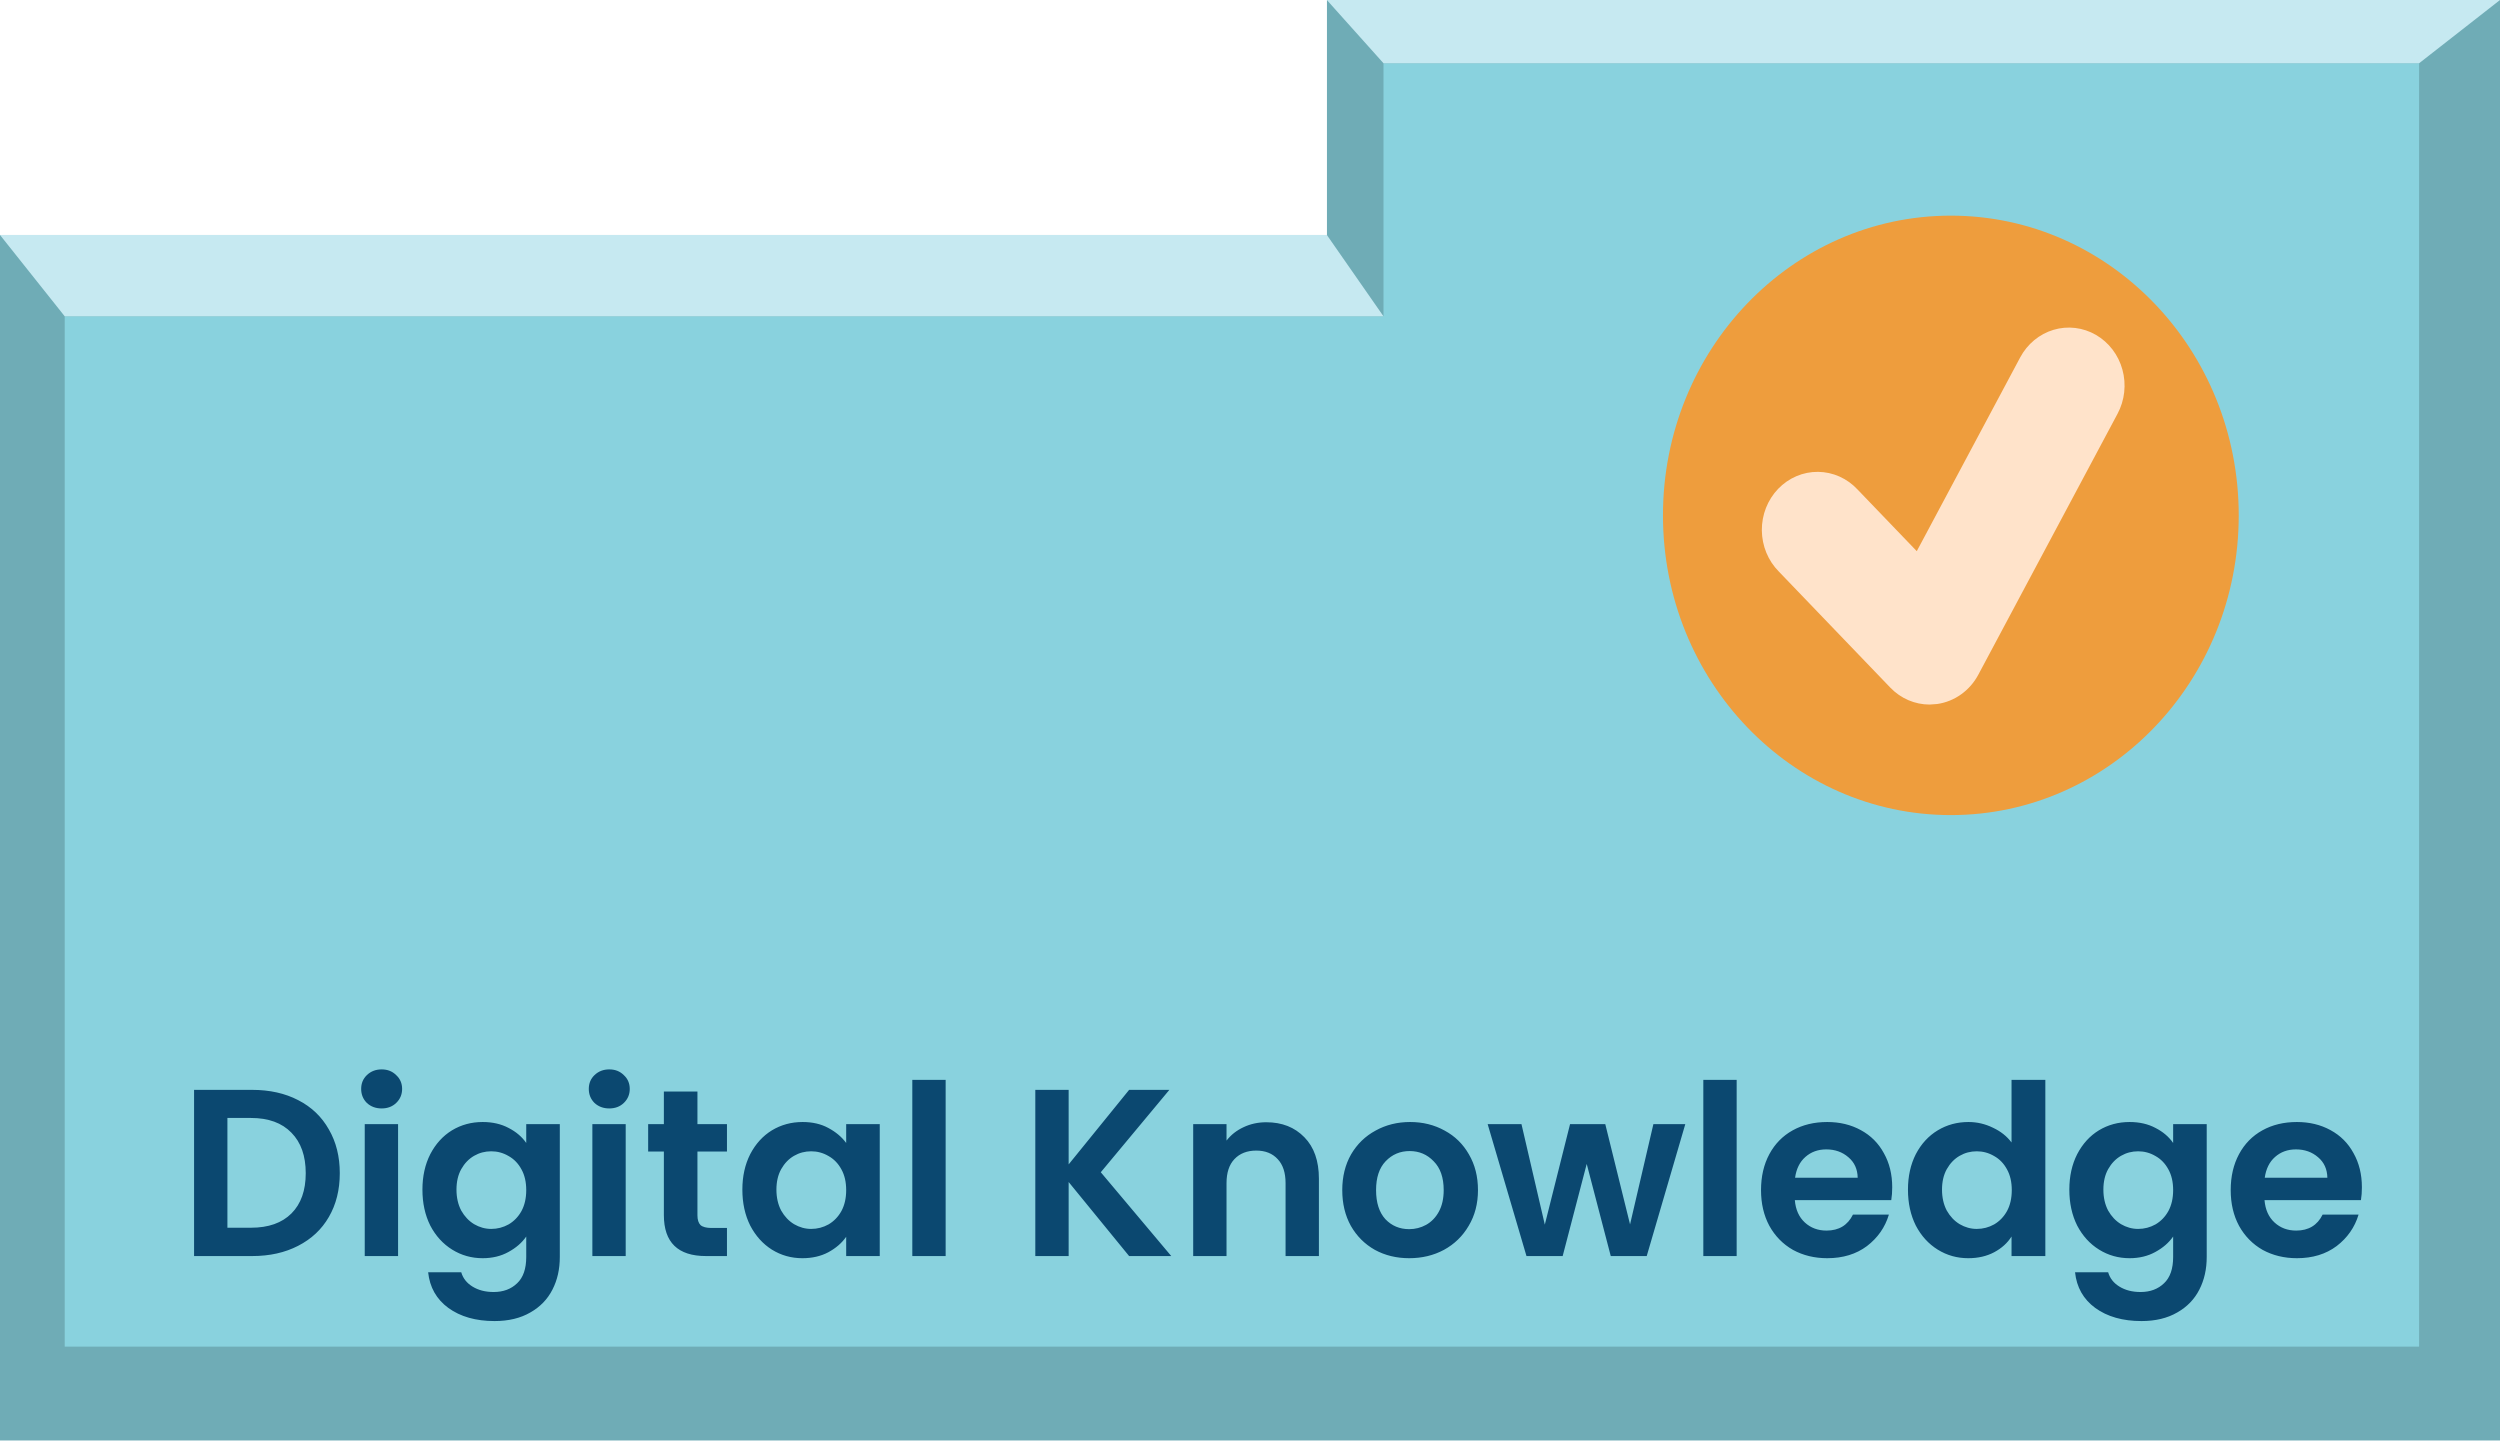
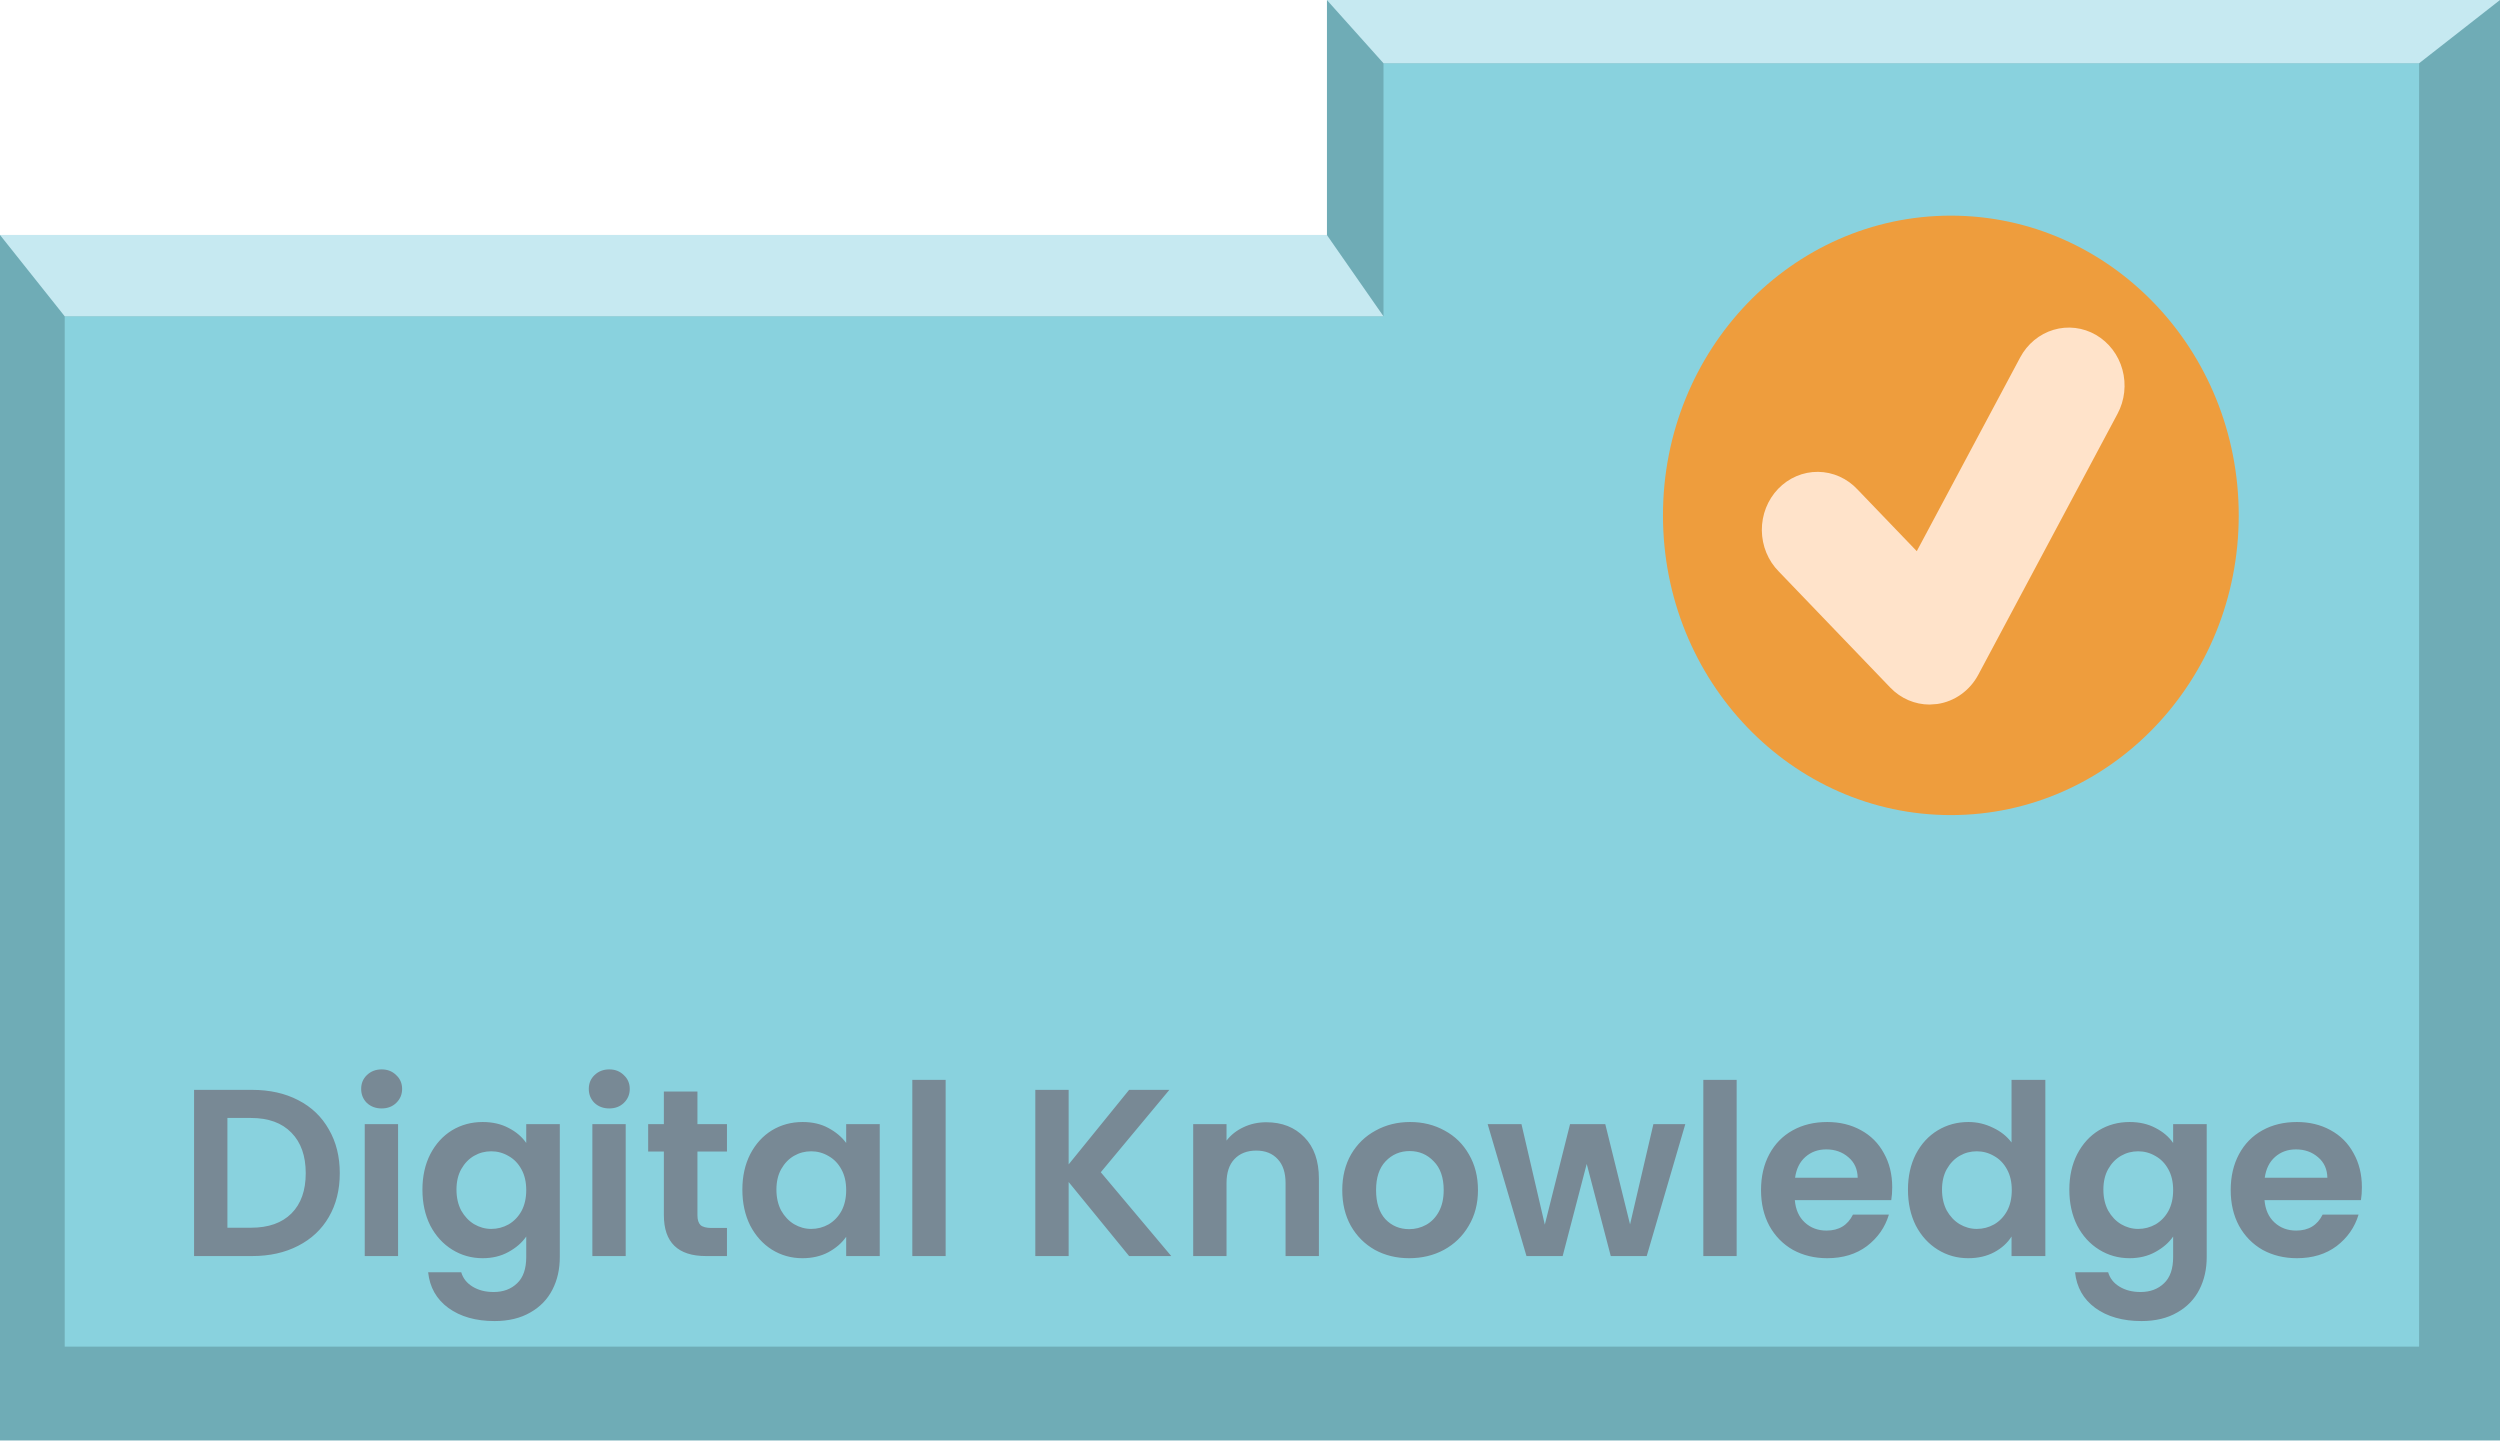
<svg xmlns="http://www.w3.org/2000/svg" width="210" height="121" viewBox="0 0 210 121" fill="none">
  <path d="M0 121H210V0H111.464V19.738H0V121Z" fill="#6FACB6" />
  <path d="M203.204 113.117V27.002V5.314H116.214V15.708V26.571H60.825H5.437L5.437 69.844V113.117H103.641H128.447H153.252H203.204Z" fill="#89D2DE" />
  <path d="M5.437 26.571L0 19.738H111.456L116.214 26.571H5.437Z" fill="#C6E9F1" />
  <path d="M116.214 5.314L111.456 0H210L203.204 5.314H116.214Z" fill="#C6E9F1" />
-   <path d="M21.182 91.549C22.648 91.549 23.935 91.835 25.042 92.409C26.162 92.982 27.022 93.802 27.622 94.869C28.235 95.922 28.542 97.149 28.542 98.549C28.542 99.949 28.235 101.175 27.622 102.229C27.022 103.269 26.162 104.075 25.042 104.649C23.935 105.222 22.648 105.509 21.182 105.509H16.302V91.549H21.182ZM21.082 103.129C22.549 103.129 23.682 102.729 24.482 101.929C25.282 101.129 25.682 100.002 25.682 98.549C25.682 97.096 25.282 95.962 24.482 95.149C23.682 94.322 22.549 93.909 21.082 93.909H19.102V103.129H21.082ZM32.058 93.109C31.564 93.109 31.151 92.956 30.818 92.649C30.498 92.329 30.338 91.936 30.338 91.469C30.338 91.002 30.498 90.615 30.818 90.309C31.151 89.989 31.564 89.829 32.058 89.829C32.551 89.829 32.958 89.989 33.278 90.309C33.611 90.615 33.778 91.002 33.778 91.469C33.778 91.936 33.611 92.329 33.278 92.649C32.958 92.956 32.551 93.109 32.058 93.109ZM33.438 94.429V105.509H30.638V94.429H33.438ZM40.544 94.249C41.371 94.249 42.097 94.415 42.724 94.749C43.351 95.069 43.844 95.489 44.204 96.009V94.429H47.024V105.589C47.024 106.615 46.818 107.529 46.404 108.329C45.991 109.142 45.371 109.782 44.544 110.249C43.718 110.729 42.718 110.969 41.544 110.969C39.971 110.969 38.678 110.602 37.664 109.869C36.664 109.135 36.097 108.135 35.964 106.869H38.744C38.891 107.375 39.204 107.775 39.684 108.069C40.178 108.375 40.771 108.529 41.464 108.529C42.278 108.529 42.938 108.282 43.444 107.789C43.951 107.309 44.204 106.575 44.204 105.589V103.869C43.844 104.389 43.344 104.822 42.704 105.169C42.078 105.515 41.358 105.689 40.544 105.689C39.611 105.689 38.758 105.449 37.984 104.969C37.211 104.489 36.597 103.815 36.144 102.949C35.704 102.069 35.484 101.062 35.484 99.929C35.484 98.809 35.704 97.816 36.144 96.949C36.597 96.082 37.204 95.415 37.964 94.949C38.737 94.482 39.597 94.249 40.544 94.249ZM44.204 99.969C44.204 99.289 44.071 98.709 43.804 98.229C43.538 97.736 43.178 97.362 42.724 97.109C42.271 96.842 41.784 96.709 41.264 96.709C40.744 96.709 40.264 96.835 39.824 97.089C39.384 97.342 39.024 97.716 38.744 98.209C38.477 98.689 38.344 99.262 38.344 99.929C38.344 100.595 38.477 101.182 38.744 101.689C39.024 102.182 39.384 102.562 39.824 102.829C40.278 103.095 40.758 103.229 41.264 103.229C41.784 103.229 42.271 103.102 42.724 102.849C43.178 102.582 43.538 102.209 43.804 101.729C44.071 101.235 44.204 100.649 44.204 99.969ZM51.179 93.109C50.686 93.109 50.272 92.956 49.939 92.649C49.619 92.329 49.459 91.936 49.459 91.469C49.459 91.002 49.619 90.615 49.939 90.309C50.272 89.989 50.686 89.829 51.179 89.829C51.672 89.829 52.079 89.989 52.399 90.309C52.732 90.615 52.899 91.002 52.899 91.469C52.899 91.936 52.732 92.329 52.399 92.649C52.079 92.956 51.672 93.109 51.179 93.109ZM52.559 94.429V105.509H49.759V94.429H52.559ZM58.585 96.729V102.089C58.585 102.462 58.672 102.735 58.845 102.909C59.032 103.069 59.339 103.149 59.765 103.149H61.065V105.509H59.305C56.945 105.509 55.765 104.362 55.765 102.069V96.729H54.445V94.429H55.765V91.689H58.585V94.429H61.065V96.729H58.585ZM62.359 99.929C62.359 98.809 62.579 97.816 63.019 96.949C63.472 96.082 64.079 95.415 64.839 94.949C65.612 94.482 66.472 94.249 67.419 94.249C68.246 94.249 68.966 94.415 69.579 94.749C70.206 95.082 70.706 95.502 71.079 96.009V94.429H73.899V105.509H71.079V103.889C70.719 104.409 70.219 104.842 69.579 105.189C68.953 105.522 68.226 105.689 67.399 105.689C66.466 105.689 65.612 105.449 64.839 104.969C64.079 104.489 63.472 103.815 63.019 102.949C62.579 102.069 62.359 101.062 62.359 99.929ZM71.079 99.969C71.079 99.289 70.946 98.709 70.679 98.229C70.412 97.736 70.052 97.362 69.599 97.109C69.146 96.842 68.659 96.709 68.139 96.709C67.619 96.709 67.139 96.835 66.699 97.089C66.259 97.342 65.899 97.716 65.619 98.209C65.353 98.689 65.219 99.262 65.219 99.929C65.219 100.595 65.353 101.182 65.619 101.689C65.899 102.182 66.259 102.562 66.699 102.829C67.153 103.095 67.632 103.229 68.139 103.229C68.659 103.229 69.146 103.102 69.599 102.849C70.052 102.582 70.412 102.209 70.679 101.729C70.946 101.235 71.079 100.649 71.079 99.969ZM79.434 90.709V105.509H76.634V90.709H79.434ZM94.846 105.509L89.766 99.289V105.509H86.966V91.549H89.766V97.809L94.846 91.549H98.226L92.466 98.469L98.386 105.509H94.846ZM106.368 94.269C107.688 94.269 108.754 94.689 109.568 95.529C110.381 96.356 110.788 97.516 110.788 99.009V105.509H107.988V99.389C107.988 98.509 107.768 97.835 107.328 97.369C106.888 96.889 106.288 96.649 105.528 96.649C104.754 96.649 104.141 96.889 103.688 97.369C103.248 97.835 103.028 98.509 103.028 99.389V105.509H100.228V94.429H103.028V95.809C103.401 95.329 103.874 94.956 104.448 94.689C105.034 94.409 105.674 94.269 106.368 94.269ZM118.37 105.689C117.304 105.689 116.344 105.455 115.49 104.989C114.637 104.509 113.964 103.835 113.47 102.969C112.99 102.102 112.75 101.102 112.75 99.969C112.75 98.835 112.997 97.835 113.49 96.969C113.997 96.102 114.684 95.436 115.55 94.969C116.417 94.489 117.384 94.249 118.45 94.249C119.517 94.249 120.484 94.489 121.35 94.969C122.217 95.436 122.897 96.102 123.39 96.969C123.897 97.835 124.15 98.835 124.15 99.969C124.15 101.102 123.89 102.102 123.37 102.969C122.864 103.835 122.17 104.509 121.29 104.989C120.424 105.455 119.45 105.689 118.37 105.689ZM118.37 103.249C118.877 103.249 119.35 103.129 119.79 102.889C120.244 102.635 120.604 102.262 120.87 101.769C121.137 101.275 121.27 100.675 121.27 99.969C121.27 98.915 120.99 98.109 120.43 97.549C119.884 96.975 119.21 96.689 118.41 96.689C117.61 96.689 116.937 96.975 116.39 97.549C115.857 98.109 115.59 98.915 115.59 99.969C115.59 101.022 115.85 101.835 116.37 102.409C116.904 102.969 117.57 103.249 118.37 103.249ZM141.564 94.429L138.324 105.509H135.304L133.284 97.769L131.264 105.509H128.224L124.964 94.429H127.804L129.764 102.869L131.884 94.429H134.844L136.924 102.849L138.884 94.429H141.564ZM145.879 90.709V105.509H143.079V90.709H145.879ZM158.946 99.729C158.946 100.129 158.919 100.489 158.866 100.809H150.766C150.832 101.609 151.112 102.235 151.606 102.689C152.099 103.142 152.706 103.369 153.426 103.369C154.466 103.369 155.206 102.922 155.646 102.029H158.666C158.346 103.095 157.732 103.975 156.826 104.669C155.919 105.349 154.806 105.689 153.486 105.689C152.419 105.689 151.459 105.455 150.606 104.989C149.766 104.509 149.106 103.835 148.626 102.969C148.159 102.102 147.926 101.102 147.926 99.969C147.926 98.822 148.159 97.816 148.626 96.949C149.092 96.082 149.746 95.415 150.586 94.949C151.426 94.482 152.392 94.249 153.486 94.249C154.539 94.249 155.479 94.475 156.306 94.929C157.146 95.382 157.792 96.029 158.246 96.869C158.712 97.695 158.946 98.649 158.946 99.729ZM156.046 98.929C156.032 98.209 155.772 97.635 155.266 97.209C154.759 96.769 154.139 96.549 153.406 96.549C152.712 96.549 152.126 96.762 151.646 97.189C151.179 97.602 150.892 98.182 150.786 98.929H156.046ZM160.269 99.929C160.269 98.809 160.489 97.816 160.929 96.949C161.383 96.082 161.996 95.415 162.769 94.949C163.543 94.482 164.403 94.249 165.349 94.249C166.069 94.249 166.756 94.409 167.409 94.729C168.063 95.035 168.583 95.449 168.969 95.969V90.709H171.809V105.509H168.969V103.869C168.623 104.415 168.136 104.855 167.509 105.189C166.883 105.522 166.156 105.689 165.329 105.689C164.396 105.689 163.543 105.449 162.769 104.969C161.996 104.489 161.383 103.815 160.929 102.949C160.489 102.069 160.269 101.062 160.269 99.929ZM168.989 99.969C168.989 99.289 168.856 98.709 168.589 98.229C168.323 97.736 167.963 97.362 167.509 97.109C167.056 96.842 166.569 96.709 166.049 96.709C165.529 96.709 165.049 96.835 164.609 97.089C164.169 97.342 163.809 97.716 163.529 98.209C163.263 98.689 163.129 99.262 163.129 99.929C163.129 100.595 163.263 101.182 163.529 101.689C163.809 102.182 164.169 102.562 164.609 102.829C165.063 103.095 165.543 103.229 166.049 103.229C166.569 103.229 167.056 103.102 167.509 102.849C167.963 102.582 168.323 102.209 168.589 101.729C168.856 101.235 168.989 100.649 168.989 99.969ZM178.884 94.249C179.711 94.249 180.437 94.415 181.064 94.749C181.691 95.069 182.184 95.489 182.544 96.009V94.429H185.364V105.589C185.364 106.615 185.157 107.529 184.744 108.329C184.331 109.142 183.711 109.782 182.884 110.249C182.057 110.729 181.057 110.969 179.884 110.969C178.311 110.969 177.017 110.602 176.004 109.869C175.004 109.135 174.437 108.135 174.304 106.869H177.084C177.231 107.375 177.544 107.775 178.024 108.069C178.517 108.375 179.111 108.529 179.804 108.529C180.617 108.529 181.277 108.282 181.784 107.789C182.291 107.309 182.544 106.575 182.544 105.589V103.869C182.184 104.389 181.684 104.822 181.044 105.169C180.417 105.515 179.697 105.689 178.884 105.689C177.951 105.689 177.097 105.449 176.324 104.969C175.551 104.489 174.937 103.815 174.484 102.949C174.044 102.069 173.824 101.062 173.824 99.929C173.824 98.809 174.044 97.816 174.484 96.949C174.937 96.082 175.544 95.415 176.304 94.949C177.077 94.482 177.937 94.249 178.884 94.249ZM182.544 99.969C182.544 99.289 182.411 98.709 182.144 98.229C181.877 97.736 181.517 97.362 181.064 97.109C180.611 96.842 180.124 96.709 179.604 96.709C179.084 96.709 178.604 96.835 178.164 97.089C177.724 97.342 177.364 97.716 177.084 98.209C176.817 98.689 176.684 99.262 176.684 99.929C176.684 100.595 176.817 101.182 177.084 101.689C177.364 102.182 177.724 102.562 178.164 102.829C178.617 103.095 179.097 103.229 179.604 103.229C180.124 103.229 180.611 103.102 181.064 102.849C181.517 102.582 181.877 102.209 182.144 101.729C182.411 101.235 182.544 100.649 182.544 99.969ZM198.399 99.729C198.399 100.129 198.372 100.489 198.319 100.809H190.219C190.285 101.609 190.565 102.235 191.059 102.689C191.552 103.142 192.159 103.369 192.879 103.369C193.919 103.369 194.659 102.922 195.099 102.029H198.119C197.799 103.095 197.185 103.975 196.279 104.669C195.372 105.349 194.259 105.689 192.939 105.689C191.872 105.689 190.912 105.455 190.059 104.989C189.219 104.509 188.559 103.835 188.079 102.969C187.612 102.102 187.379 101.102 187.379 99.969C187.379 98.822 187.612 97.816 188.079 96.949C188.545 96.082 189.199 95.415 190.039 94.949C190.879 94.482 191.845 94.249 192.939 94.249C193.992 94.249 194.932 94.475 195.759 94.929C196.599 95.382 197.245 96.029 197.699 96.869C198.165 97.695 198.399 98.649 198.399 99.729ZM195.499 98.929C195.485 98.209 195.225 97.635 194.719 97.209C194.212 96.769 193.592 96.549 192.859 96.549C192.165 96.549 191.579 96.762 191.099 97.189C190.632 97.602 190.345 98.182 190.239 98.929H195.499Z" fill="#0B4870" />
+   <path d="M21.182 91.549C22.648 91.549 23.935 91.835 25.042 92.409C26.162 92.982 27.022 93.802 27.622 94.869C28.235 95.922 28.542 97.149 28.542 98.549C28.542 99.949 28.235 101.175 27.622 102.229C27.022 103.269 26.162 104.075 25.042 104.649C23.935 105.222 22.648 105.509 21.182 105.509H16.302V91.549H21.182ZM21.082 103.129C22.549 103.129 23.682 102.729 24.482 101.929C25.282 101.129 25.682 100.002 25.682 98.549C25.682 97.096 25.282 95.962 24.482 95.149C23.682 94.322 22.549 93.909 21.082 93.909H19.102V103.129H21.082ZM32.058 93.109C31.564 93.109 31.151 92.956 30.818 92.649C30.498 92.329 30.338 91.936 30.338 91.469C30.338 91.002 30.498 90.615 30.818 90.309C31.151 89.989 31.564 89.829 32.058 89.829C32.551 89.829 32.958 89.989 33.278 90.309C33.611 90.615 33.778 91.002 33.778 91.469C33.778 91.936 33.611 92.329 33.278 92.649C32.958 92.956 32.551 93.109 32.058 93.109ZM33.438 94.429V105.509H30.638V94.429H33.438ZM40.544 94.249C41.371 94.249 42.097 94.415 42.724 94.749C43.351 95.069 43.844 95.489 44.204 96.009V94.429H47.024V105.589C47.024 106.615 46.818 107.529 46.404 108.329C45.991 109.142 45.371 109.782 44.544 110.249C43.718 110.729 42.718 110.969 41.544 110.969C39.971 110.969 38.678 110.602 37.664 109.869C36.664 109.135 36.097 108.135 35.964 106.869H38.744C38.891 107.375 39.204 107.775 39.684 108.069C40.178 108.375 40.771 108.529 41.464 108.529C42.278 108.529 42.938 108.282 43.444 107.789C43.951 107.309 44.204 106.575 44.204 105.589V103.869C43.844 104.389 43.344 104.822 42.704 105.169C42.078 105.515 41.358 105.689 40.544 105.689C39.611 105.689 38.758 105.449 37.984 104.969C37.211 104.489 36.597 103.815 36.144 102.949C35.704 102.069 35.484 101.062 35.484 99.929C35.484 98.809 35.704 97.816 36.144 96.949C36.597 96.082 37.204 95.415 37.964 94.949C38.737 94.482 39.597 94.249 40.544 94.249ZM44.204 99.969C44.204 99.289 44.071 98.709 43.804 98.229C43.538 97.736 43.178 97.362 42.724 97.109C42.271 96.842 41.784 96.709 41.264 96.709C40.744 96.709 40.264 96.835 39.824 97.089C39.384 97.342 39.024 97.716 38.744 98.209C38.477 98.689 38.344 99.262 38.344 99.929C38.344 100.595 38.477 101.182 38.744 101.689C39.024 102.182 39.384 102.562 39.824 102.829C40.278 103.095 40.758 103.229 41.264 103.229C41.784 103.229 42.271 103.102 42.724 102.849C43.178 102.582 43.538 102.209 43.804 101.729C44.071 101.235 44.204 100.649 44.204 99.969ZM51.179 93.109C50.686 93.109 50.272 92.956 49.939 92.649C49.619 92.329 49.459 91.936 49.459 91.469C49.459 91.002 49.619 90.615 49.939 90.309C50.272 89.989 50.686 89.829 51.179 89.829C51.672 89.829 52.079 89.989 52.399 90.309C52.732 90.615 52.899 91.002 52.899 91.469C52.899 91.936 52.732 92.329 52.399 92.649C52.079 92.956 51.672 93.109 51.179 93.109ZM52.559 94.429V105.509H49.759V94.429H52.559ZM58.585 96.729V102.089C58.585 102.462 58.672 102.735 58.845 102.909C59.032 103.069 59.339 103.149 59.765 103.149H61.065V105.509H59.305C56.945 105.509 55.765 104.362 55.765 102.069V96.729H54.445V94.429H55.765V91.689H58.585V94.429H61.065V96.729H58.585ZM62.359 99.929C62.359 98.809 62.579 97.816 63.019 96.949C63.472 96.082 64.079 95.415 64.839 94.949C65.612 94.482 66.472 94.249 67.419 94.249C68.246 94.249 68.966 94.415 69.579 94.749C70.206 95.082 70.706 95.502 71.079 96.009V94.429H73.899V105.509H71.079V103.889C70.719 104.409 70.219 104.842 69.579 105.189C68.953 105.522 68.226 105.689 67.399 105.689C66.466 105.689 65.612 105.449 64.839 104.969C64.079 104.489 63.472 103.815 63.019 102.949C62.579 102.069 62.359 101.062 62.359 99.929ZM71.079 99.969C71.079 99.289 70.946 98.709 70.679 98.229C70.412 97.736 70.052 97.362 69.599 97.109C69.146 96.842 68.659 96.709 68.139 96.709C67.619 96.709 67.139 96.835 66.699 97.089C66.259 97.342 65.899 97.716 65.619 98.209C65.353 98.689 65.219 99.262 65.219 99.929C65.219 100.595 65.353 101.182 65.619 101.689C65.899 102.182 66.259 102.562 66.699 102.829C67.153 103.095 67.632 103.229 68.139 103.229C68.659 103.229 69.146 103.102 69.599 102.849C70.052 102.582 70.412 102.209 70.679 101.729C70.946 101.235 71.079 100.649 71.079 99.969ZM79.434 90.709V105.509H76.634V90.709H79.434ZM94.846 105.509L89.766 99.289V105.509H86.966V91.549H89.766V97.809L94.846 91.549H98.226L92.466 98.469L98.386 105.509H94.846ZM106.368 94.269C107.688 94.269 108.754 94.689 109.568 95.529C110.381 96.356 110.788 97.516 110.788 99.009V105.509H107.988V99.389C107.988 98.509 107.768 97.835 107.328 97.369C106.888 96.889 106.288 96.649 105.528 96.649C104.754 96.649 104.141 96.889 103.688 97.369C103.248 97.835 103.028 98.509 103.028 99.389V105.509H100.228V94.429H103.028V95.809C103.401 95.329 103.874 94.956 104.448 94.689C105.034 94.409 105.674 94.269 106.368 94.269ZM118.37 105.689C117.304 105.689 116.344 105.455 115.49 104.989C114.637 104.509 113.964 103.835 113.47 102.969C112.99 102.102 112.75 101.102 112.75 99.969C112.75 98.835 112.997 97.835 113.49 96.969C113.997 96.102 114.684 95.436 115.55 94.969C116.417 94.489 117.384 94.249 118.45 94.249C119.517 94.249 120.484 94.489 121.35 94.969C122.217 95.436 122.897 96.102 123.39 96.969C123.897 97.835 124.15 98.835 124.15 99.969C124.15 101.102 123.89 102.102 123.37 102.969C122.864 103.835 122.17 104.509 121.29 104.989C120.424 105.455 119.45 105.689 118.37 105.689ZM118.37 103.249C118.877 103.249 119.35 103.129 119.79 102.889C120.244 102.635 120.604 102.262 120.87 101.769C121.137 101.275 121.27 100.675 121.27 99.969C121.27 98.915 120.99 98.109 120.43 97.549C119.884 96.975 119.21 96.689 118.41 96.689C117.61 96.689 116.937 96.975 116.39 97.549C115.857 98.109 115.59 98.915 115.59 99.969C115.59 101.022 115.85 101.835 116.37 102.409C116.904 102.969 117.57 103.249 118.37 103.249ZM141.564 94.429L138.324 105.509H135.304L133.284 97.769L131.264 105.509H128.224L124.964 94.429H127.804L129.764 102.869L131.884 94.429H134.844L136.924 102.849L138.884 94.429H141.564ZM145.879 90.709V105.509H143.079V90.709H145.879ZM158.946 99.729C158.946 100.129 158.919 100.489 158.866 100.809H150.766C150.832 101.609 151.112 102.235 151.606 102.689C152.099 103.142 152.706 103.369 153.426 103.369C154.466 103.369 155.206 102.922 155.646 102.029H158.666C158.346 103.095 157.732 103.975 156.826 104.669C155.919 105.349 154.806 105.689 153.486 105.689C152.419 105.689 151.459 105.455 150.606 104.989C149.766 104.509 149.106 103.835 148.626 102.969C148.159 102.102 147.926 101.102 147.926 99.969C147.926 98.822 148.159 97.816 148.626 96.949C149.092 96.082 149.746 95.415 150.586 94.949C151.426 94.482 152.392 94.249 153.486 94.249C154.539 94.249 155.479 94.475 156.306 94.929C157.146 95.382 157.792 96.029 158.246 96.869C158.712 97.695 158.946 98.649 158.946 99.729ZM156.046 98.929C156.032 98.209 155.772 97.635 155.266 97.209C154.759 96.769 154.139 96.549 153.406 96.549C152.712 96.549 152.126 96.762 151.646 97.189C151.179 97.602 150.892 98.182 150.786 98.929H156.046ZM160.269 99.929C160.269 98.809 160.489 97.816 160.929 96.949C161.383 96.082 161.996 95.415 162.769 94.949C163.543 94.482 164.403 94.249 165.349 94.249C166.069 94.249 166.756 94.409 167.409 94.729C168.063 95.035 168.583 95.449 168.969 95.969V90.709H171.809V105.509H168.969V103.869C168.623 104.415 168.136 104.855 167.509 105.189C166.883 105.522 166.156 105.689 165.329 105.689C164.396 105.689 163.543 105.449 162.769 104.969C161.996 104.489 161.383 103.815 160.929 102.949C160.489 102.069 160.269 101.062 160.269 99.929ZM168.989 99.969C168.989 99.289 168.856 98.709 168.589 98.229C168.323 97.736 167.963 97.362 167.509 97.109C167.056 96.842 166.569 96.709 166.049 96.709C165.529 96.709 165.049 96.835 164.609 97.089C164.169 97.342 163.809 97.716 163.529 98.209C163.263 98.689 163.129 99.262 163.129 99.929C163.129 100.595 163.263 101.182 163.529 101.689C163.809 102.182 164.169 102.562 164.609 102.829C165.063 103.095 165.543 103.229 166.049 103.229C166.569 103.229 167.056 103.102 167.509 102.849C167.963 102.582 168.323 102.209 168.589 101.729C168.856 101.235 168.989 100.649 168.989 99.969ZM178.884 94.249C179.711 94.249 180.437 94.415 181.064 94.749C181.691 95.069 182.184 95.489 182.544 96.009V94.429H185.364V105.589C185.364 106.615 185.157 107.529 184.744 108.329C184.331 109.142 183.711 109.782 182.884 110.249C182.057 110.729 181.057 110.969 179.884 110.969C178.311 110.969 177.017 110.602 176.004 109.869C175.004 109.135 174.437 108.135 174.304 106.869H177.084C177.231 107.375 177.544 107.775 178.024 108.069C178.517 108.375 179.111 108.529 179.804 108.529C180.617 108.529 181.277 108.282 181.784 107.789C182.291 107.309 182.544 106.575 182.544 105.589V103.869C182.184 104.389 181.684 104.822 181.044 105.169C180.417 105.515 179.697 105.689 178.884 105.689C177.951 105.689 177.097 105.449 176.324 104.969C175.551 104.489 174.937 103.815 174.484 102.949C174.044 102.069 173.824 101.062 173.824 99.929C173.824 98.809 174.044 97.816 174.484 96.949C174.937 96.082 175.544 95.415 176.304 94.949C177.077 94.482 177.937 94.249 178.884 94.249ZM182.544 99.969C182.544 99.289 182.411 98.709 182.144 98.229C181.877 97.736 181.517 97.362 181.064 97.109C180.611 96.842 180.124 96.709 179.604 96.709C179.084 96.709 178.604 96.835 178.164 97.089C177.724 97.342 177.364 97.716 177.084 98.209C176.817 98.689 176.684 99.262 176.684 99.929C176.684 100.595 176.817 101.182 177.084 101.689C177.364 102.182 177.724 102.562 178.164 102.829C178.617 103.095 179.097 103.229 179.604 103.229C180.124 103.229 180.611 103.102 181.064 102.849C181.517 102.582 181.877 102.209 182.144 101.729C182.411 101.235 182.544 100.649 182.544 99.969ZM198.399 99.729C198.399 100.129 198.372 100.489 198.319 100.809H190.219C190.285 101.609 190.565 102.235 191.059 102.689C191.552 103.142 192.159 103.369 192.879 103.369C193.919 103.369 194.659 102.922 195.099 102.029H198.119C197.799 103.095 197.185 103.975 196.279 104.669C195.372 105.349 194.259 105.689 192.939 105.689C191.872 105.689 190.912 105.455 190.059 104.989C189.219 104.509 188.559 103.835 188.079 102.969C187.612 102.102 187.379 101.102 187.379 99.969C187.379 98.822 187.612 97.816 188.079 96.949C188.545 96.082 189.199 95.415 190.039 94.949C190.879 94.482 191.845 94.249 192.939 94.249C193.992 94.249 194.932 94.475 195.759 94.929C196.599 95.382 197.245 96.029 197.699 96.869C198.165 97.695 198.399 98.649 198.399 99.729ZM195.499 98.929C195.485 98.209 195.225 97.635 194.719 97.209C194.212 96.769 193.592 96.549 192.859 96.549C192.165 96.549 191.579 96.762 191.099 97.189C190.632 97.602 190.345 98.182 190.239 98.929H195.499Z" fill="#788995" />
  <ellipse cx="163.871" cy="43.291" rx="24.182" ry="25.177" fill="#EE9D3D" />
-   <path d="M176.059 28.131C175.522 27.82 174.931 27.622 174.32 27.549C173.71 27.475 173.091 27.528 172.5 27.704C171.909 27.88 171.358 28.175 170.876 28.573C170.395 28.971 169.994 29.464 169.696 30.023L161.009 46.298L156.038 41.123C155.607 40.657 155.09 40.286 154.519 40.031C153.949 39.776 153.335 39.641 152.713 39.636C152.092 39.63 151.476 39.753 150.901 39.998C150.326 40.243 149.804 40.605 149.364 41.062C148.925 41.52 148.578 42.064 148.342 42.662C148.107 43.261 147.989 43.902 147.994 44.549C148 45.196 148.129 45.835 148.374 46.43C148.619 47.024 148.975 47.561 149.422 48.011L158.78 57.754C159.664 58.677 160.857 59.183 162.088 59.183L162.736 59.135C163.453 59.03 164.137 58.754 164.734 58.327C165.331 57.901 165.825 57.336 166.177 56.677L177.874 34.756C178.173 34.197 178.363 33.582 178.433 32.946C178.504 32.311 178.453 31.667 178.284 31.052C178.116 30.437 177.833 29.862 177.451 29.361C177.069 28.86 176.596 28.442 176.059 28.131V28.131Z" fill="#FFE3CA" />
+   <path d="M176.059 28.131C175.522 27.82 174.931 27.622 174.32 27.549C173.71 27.475 173.091 27.528 172.5 27.704C171.909 27.88 171.358 28.175 170.876 28.573C170.395 28.971 169.994 29.464 169.696 30.023L161.009 46.298L156.038 41.123C155.607 40.657 155.09 40.286 154.519 40.031C153.949 39.776 153.335 39.641 152.713 39.636C152.092 39.63 151.476 39.753 150.901 39.998C150.326 40.243 149.804 40.605 149.364 41.062C148.925 41.52 148.578 42.064 148.342 42.662C148.107 43.261 147.989 43.902 147.994 44.549C148 45.196 148.129 45.835 148.374 46.43C148.619 47.024 148.975 47.561 149.422 48.011L158.78 57.754C159.664 58.677 160.857 59.183 162.088 59.183L162.736 59.135C163.453 59.03 164.137 58.754 164.734 58.327C165.331 57.901 165.825 57.336 166.177 56.677L177.874 34.756C178.173 34.197 178.363 33.582 178.433 32.946C178.504 32.311 178.453 31.667 178.284 31.052C178.116 30.437 177.833 29.862 177.451 29.361C177.069 28.86 176.596 28.442 176.059 28.131Z" fill="#FFE3CA" />
</svg>
